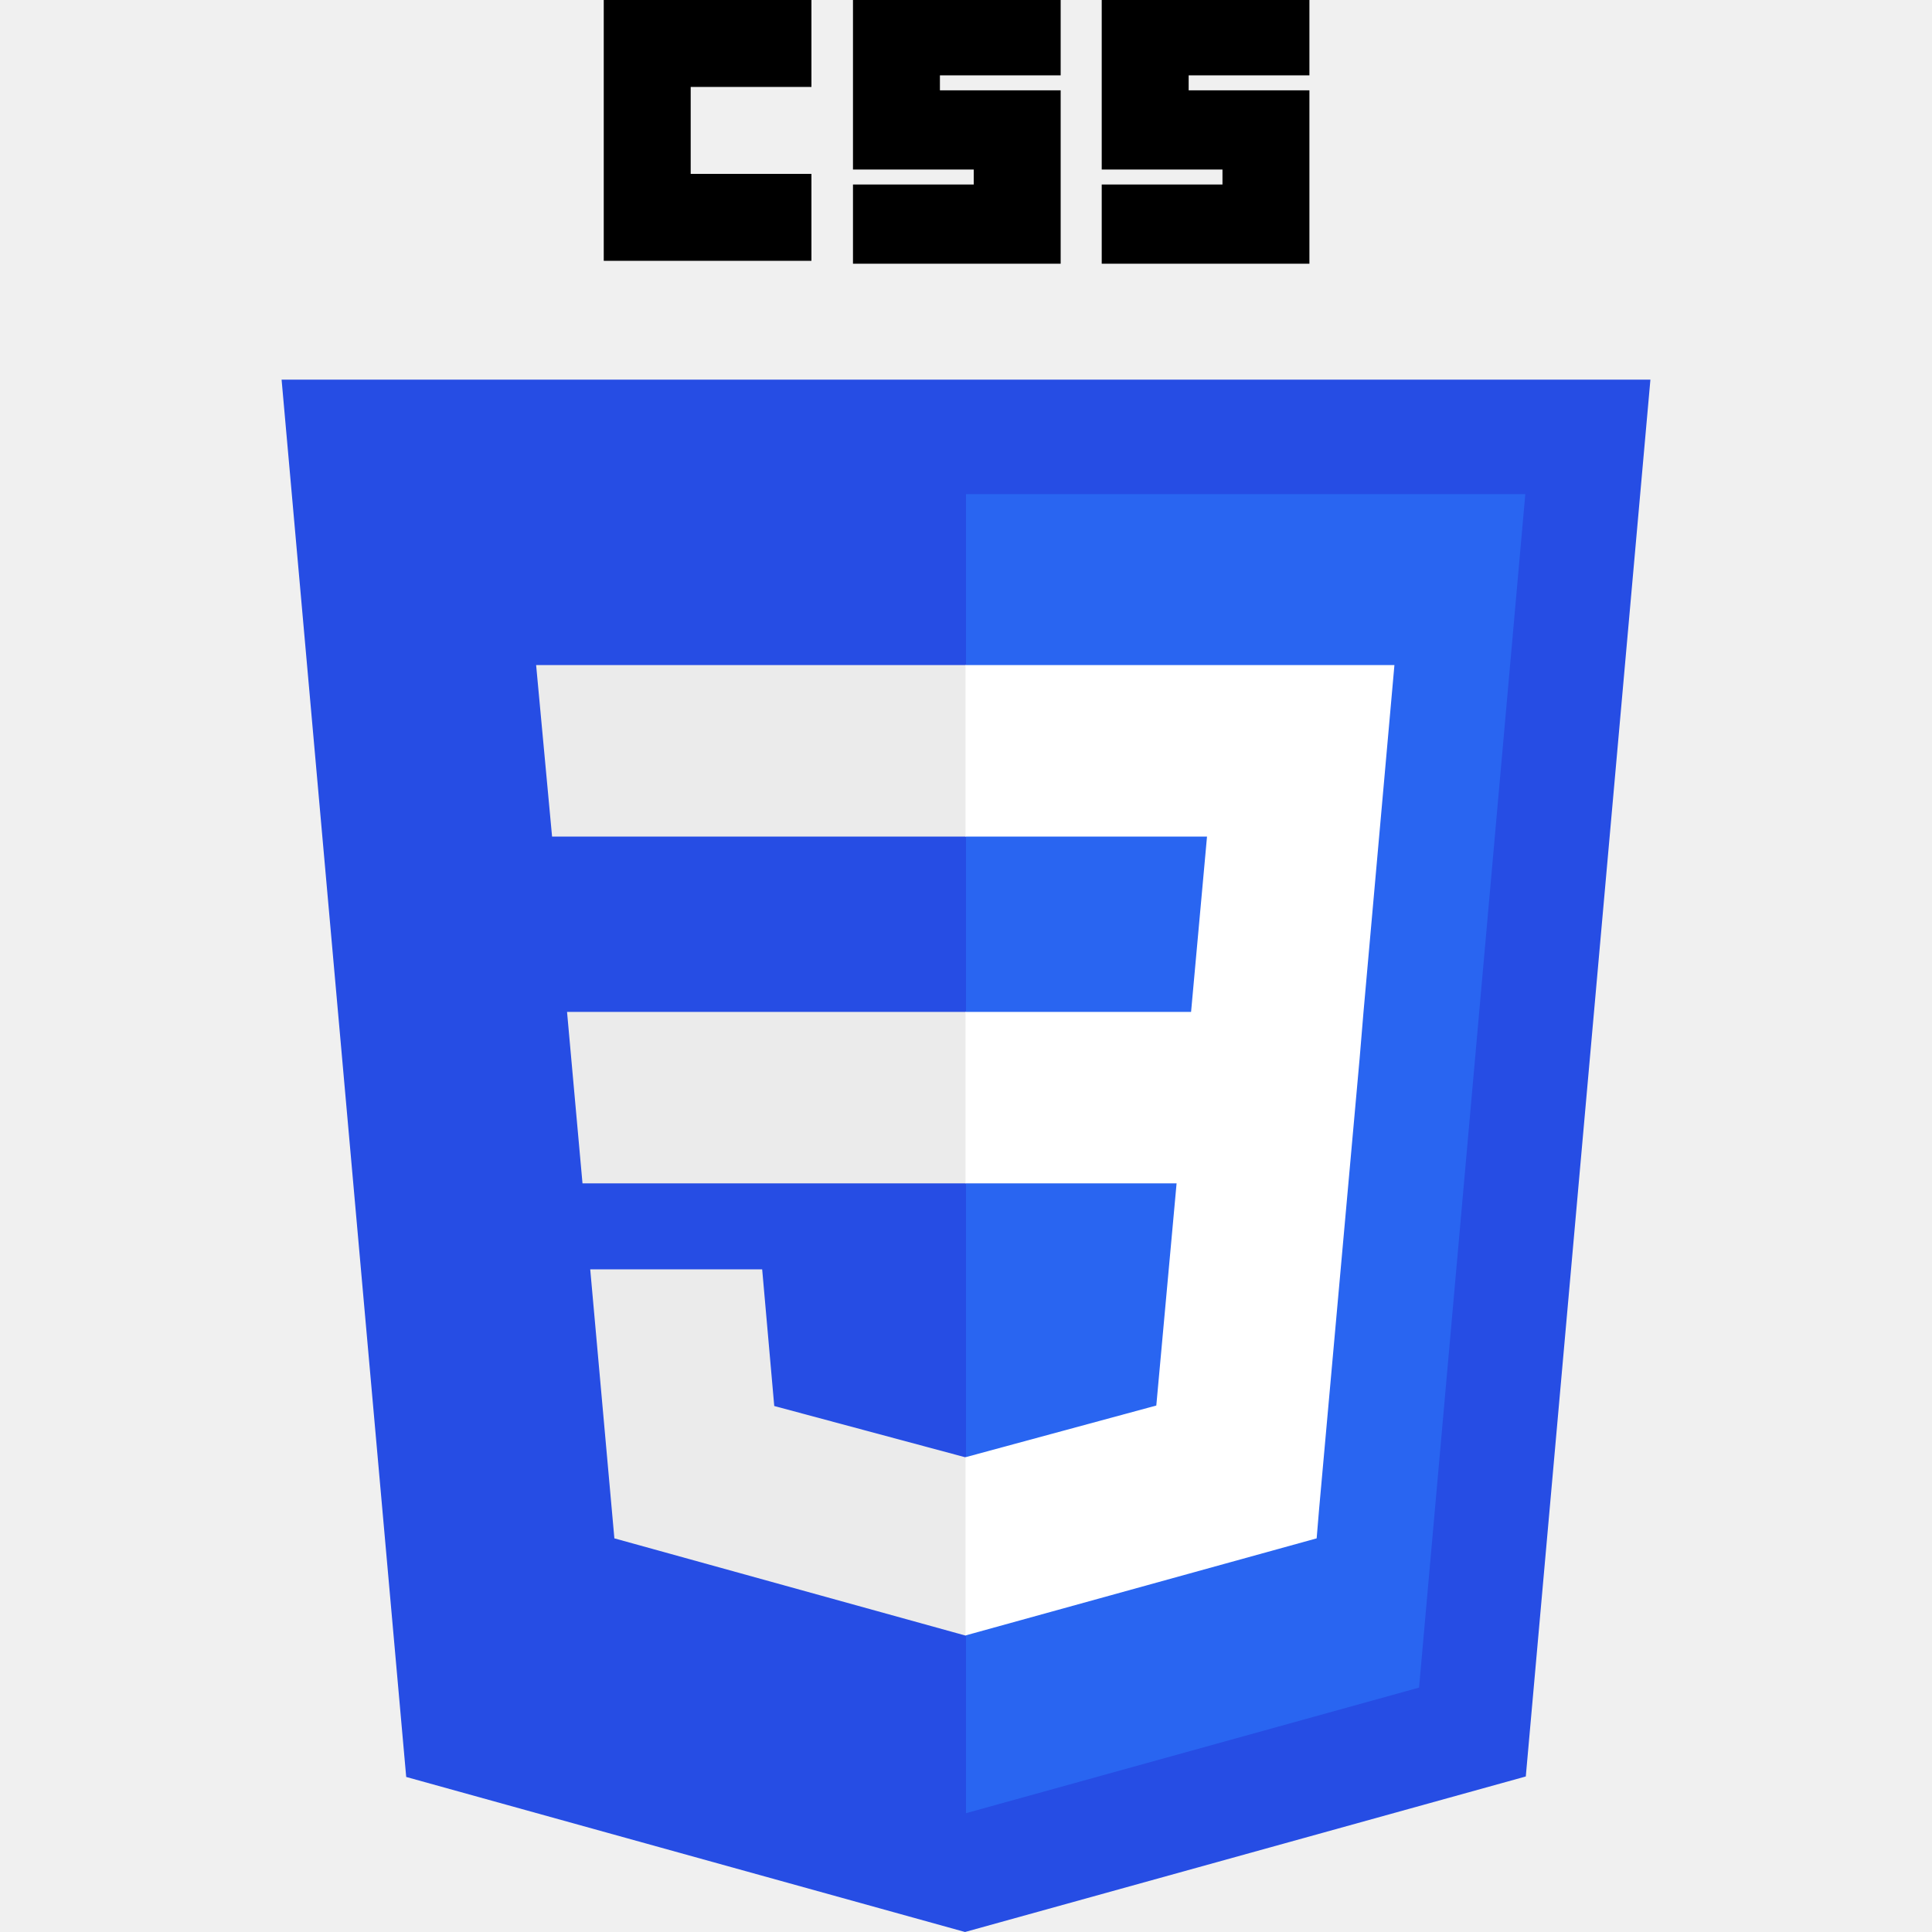
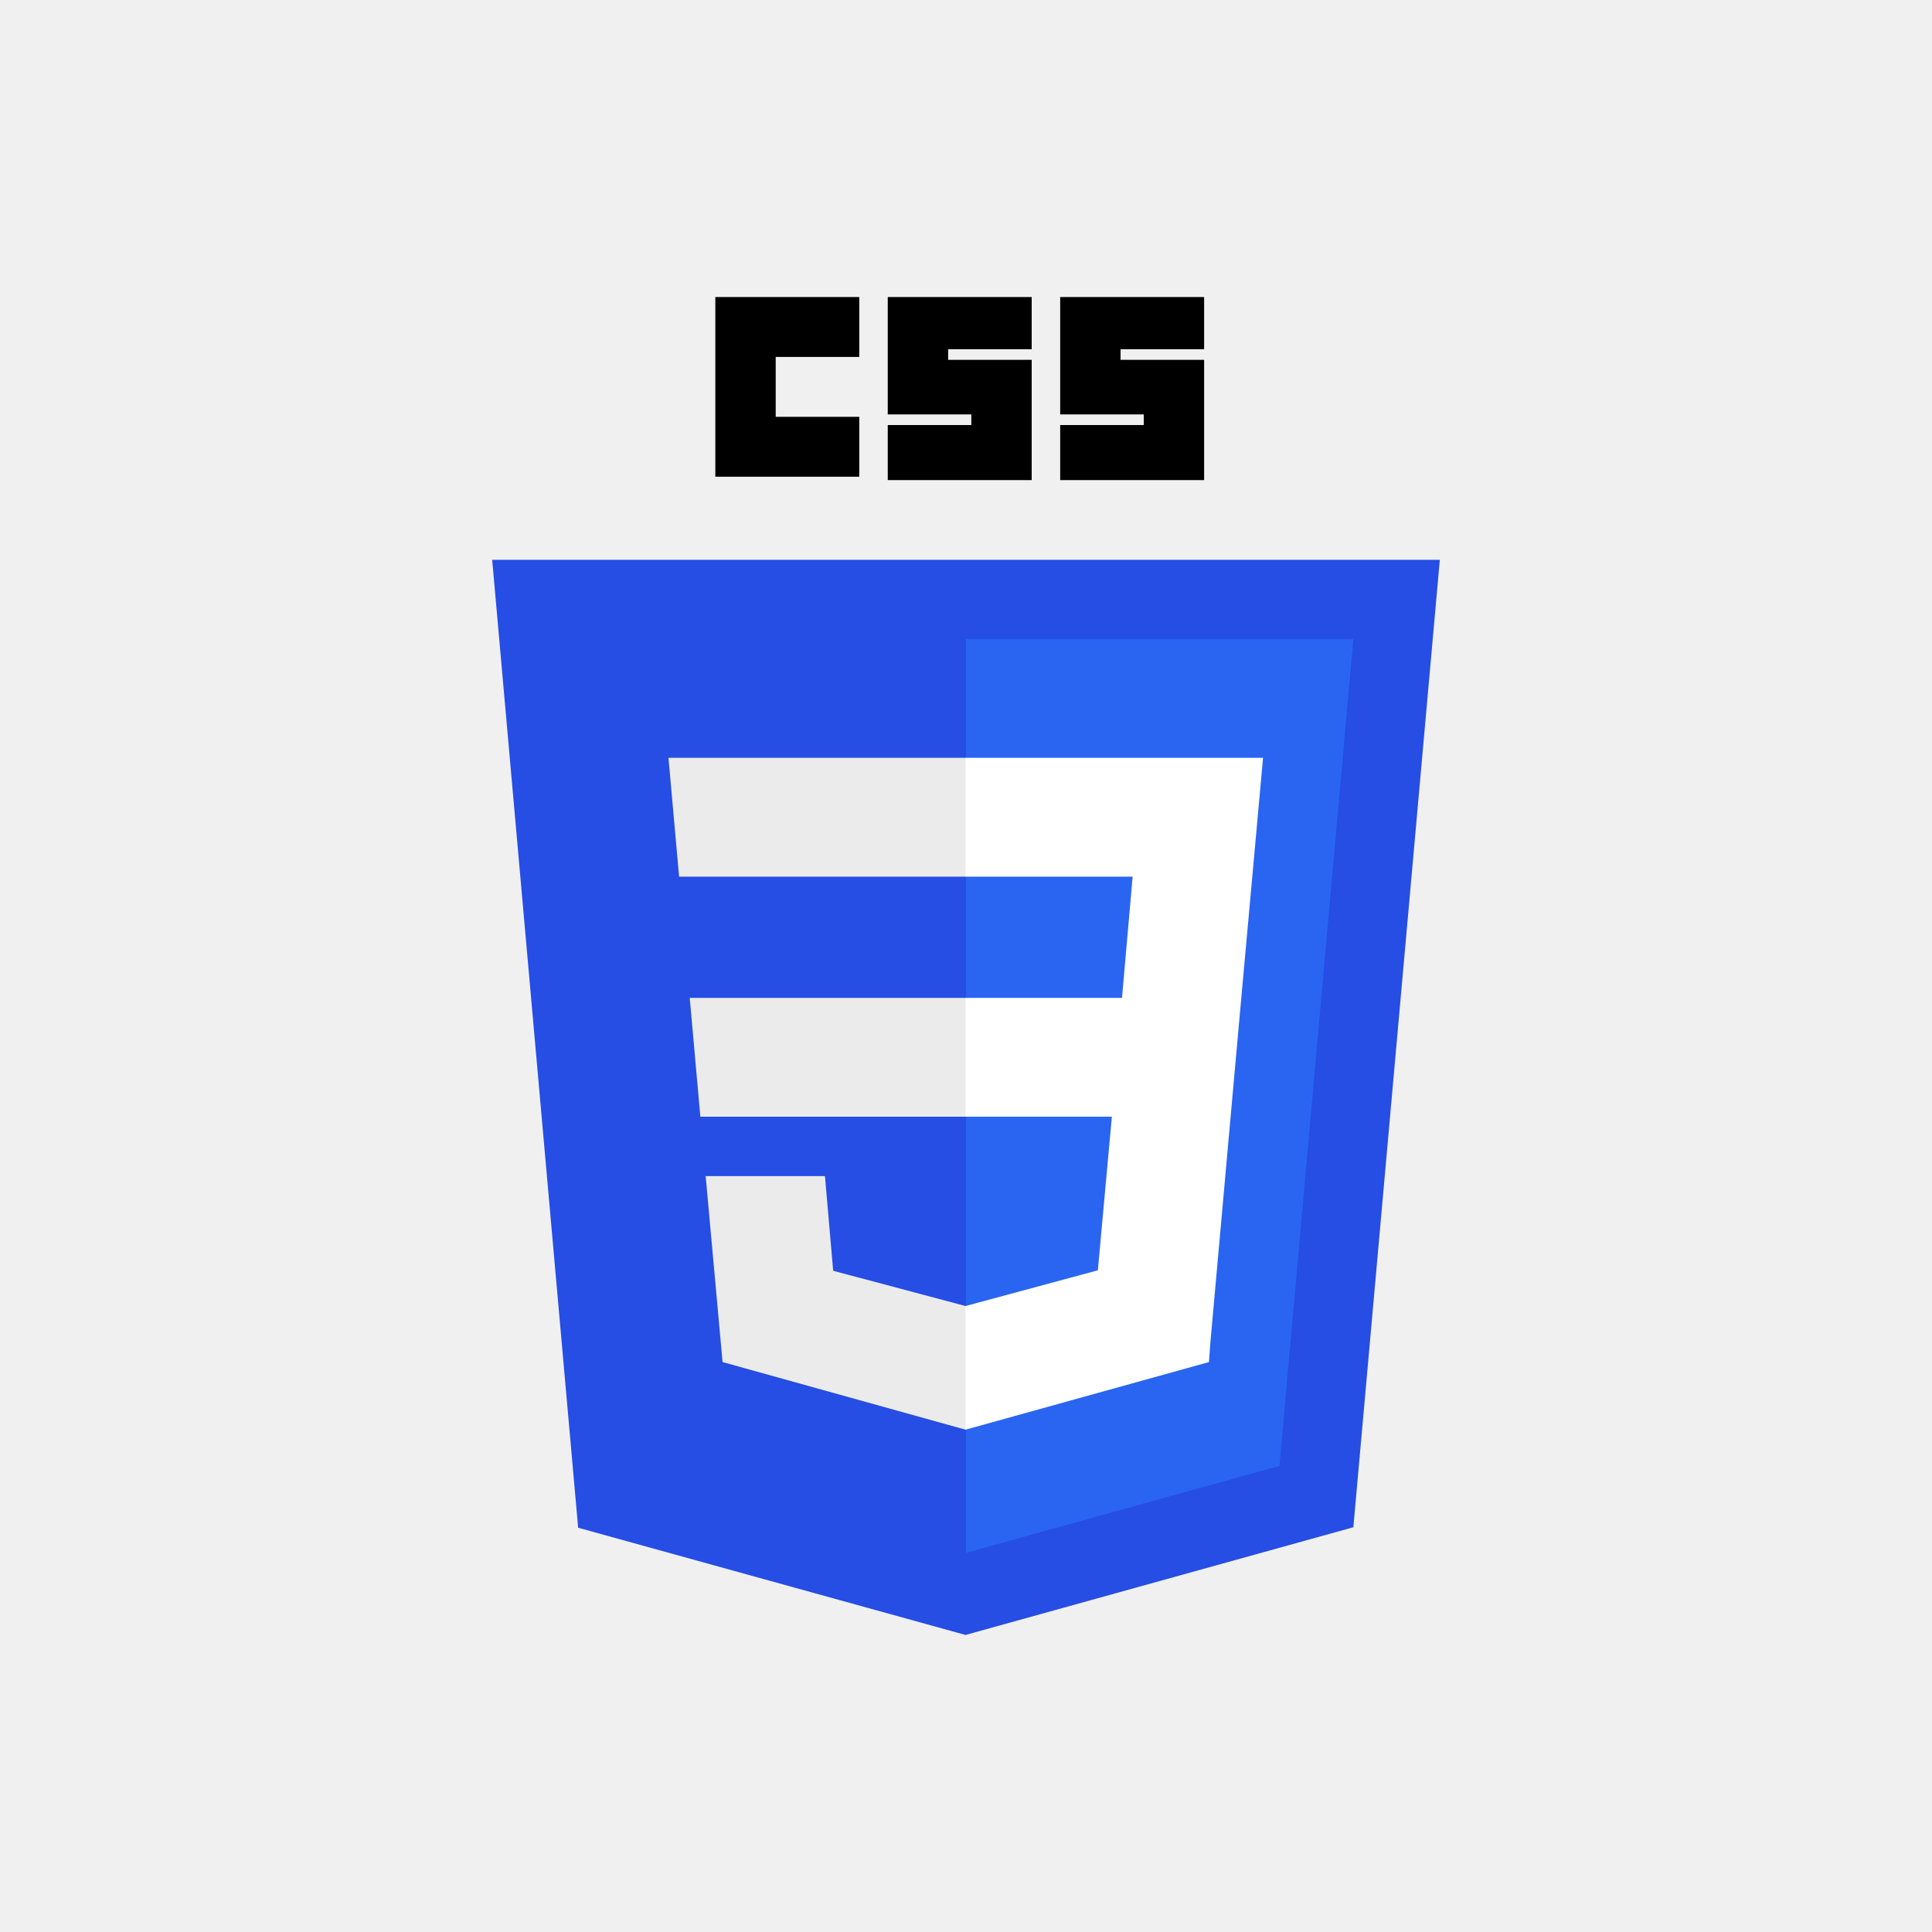
<svg xmlns="http://www.w3.org/2000/svg" id="svg3476" version="1.1" viewBox="0 0 400 400">
  <defs>
    <style>
      .st0 {
        fill: #ebebeb;
      }

      .st1 {
        fill: #2965f1;
      }

      .st2 {
        fill: #fff;
      }

      .st3 {
        fill: #264de4;
      }
    </style>
  </defs>
  <g id="layer1">
    <g id="g3013">
-       <polygon id="polygon2989" class="st3" points="341.7 78.6 315.9 367.8 199.8 400 84.1 367.9 58.3 78.6 341.7 78.6" />
-       <polygon id="polygon2991" class="st1" points="293.8 349.4 315.8 102.3 200 102.3 200 375.4 293.8 349.4" />
-       <polygon id="polygon2993" class="st0" points="117.4 209.5 120.6 245 200 245 200 209.5 117.4 209.5" />
-       <polygon id="polygon2995" class="st0" points="200 137.7 199.9 137.7 111 137.7 114.3 173.2 200 173.2 200 137.7" />
-       <polygon id="polygon2997" class="st0" points="200 338.6 200 301.7 199.8 301.7 160.3 291.1 157.8 262.8 138.6 262.8 122.2 262.8 127.2 318.5 199.8 338.6 200 338.6" />
-       <path id="path2999" d="M125,0h43v18h-25v18h25v18h-43V0Z" />
-       <path id="path3001" d="M176.6,0h43v15.6h-25v3.1h25v35.9h-43v-16.4h25v-3.1h-25V0Z" />
-       <path id="path3003" d="M228.1,0h43v15.6h-25v3.1h25v35.9h-43v-16.4h25v-3.1h-25V0Z" />
-       <polygon id="polygon3005" class="st2" points="243.6 245 239.4 291 199.9 301.7 199.9 338.6 272.6 318.5 273.1 312.5 281.5 219.1 282.3 209.5 288.7 137.7 199.9 137.7 199.9 173.2 249.9 173.2 246.6 209.5 199.9 209.5 199.9 245 243.6 245" />
+       <polygon id="polygon2989" class="st3" points="298.1 115.9 280.2 316.2 199.9 338.5 119.7 316.3 101.9 115.9 298.1 115.9" />
+       <polygon id="polygon2991" class="st1" points="264.9 303.5 280.2 132.3 200 132.3 200 321.5 264.9 303.5" />
+       <polygon id="polygon2993" class="st0" points="142.8 206.6 145 231.2 200 231.2 200 206.6 142.8 206.6" />
+       <polygon id="polygon2995" class="st0" points="200 156.9 199.9 156.9 138.4 156.9 140.6 181.5 200 181.5 200 156.9" />
+       <polygon id="polygon2997" class="st0" points="200 296 200 270.4 199.9 270.4 172.5 263.1 170.8 243.5 157.5 243.5 146.1 243.5 149.6 282 199.9 296 200 296" />
+       <path id="path2999" d="M148.1,61.5h29.8v12.4h-17.3v12.4h17.3v12.4h-29.8v-37.3Z" />
+       <path id="path3001" d="M183.8,61.5h29.8v10.8h-17.3v2.2h17.3v24.9h-29.8v-11.4h17.3v-2.2h-17.3v-24.3Z" />
+       <path id="path3003" d="M219.5,61.5h29.8v10.8h-17.3v2.2h17.3v24.9h-29.8v-11.4h17.3v-2.2h-17.3v-24.3Z" />
+       <polygon id="polygon3005" class="st2" points="230.2 231.2 227.3 263 199.9 270.4 199.9 296 250.3 282 250.6 277.9 256.4 213.2 257 206.6 261.5 156.9 199.9 156.9 199.9 181.5 234.5 181.5 232.3 206.6 199.9 206.6 199.9 231.2 230.2 231.2" />
    </g>
  </g>
</svg>
